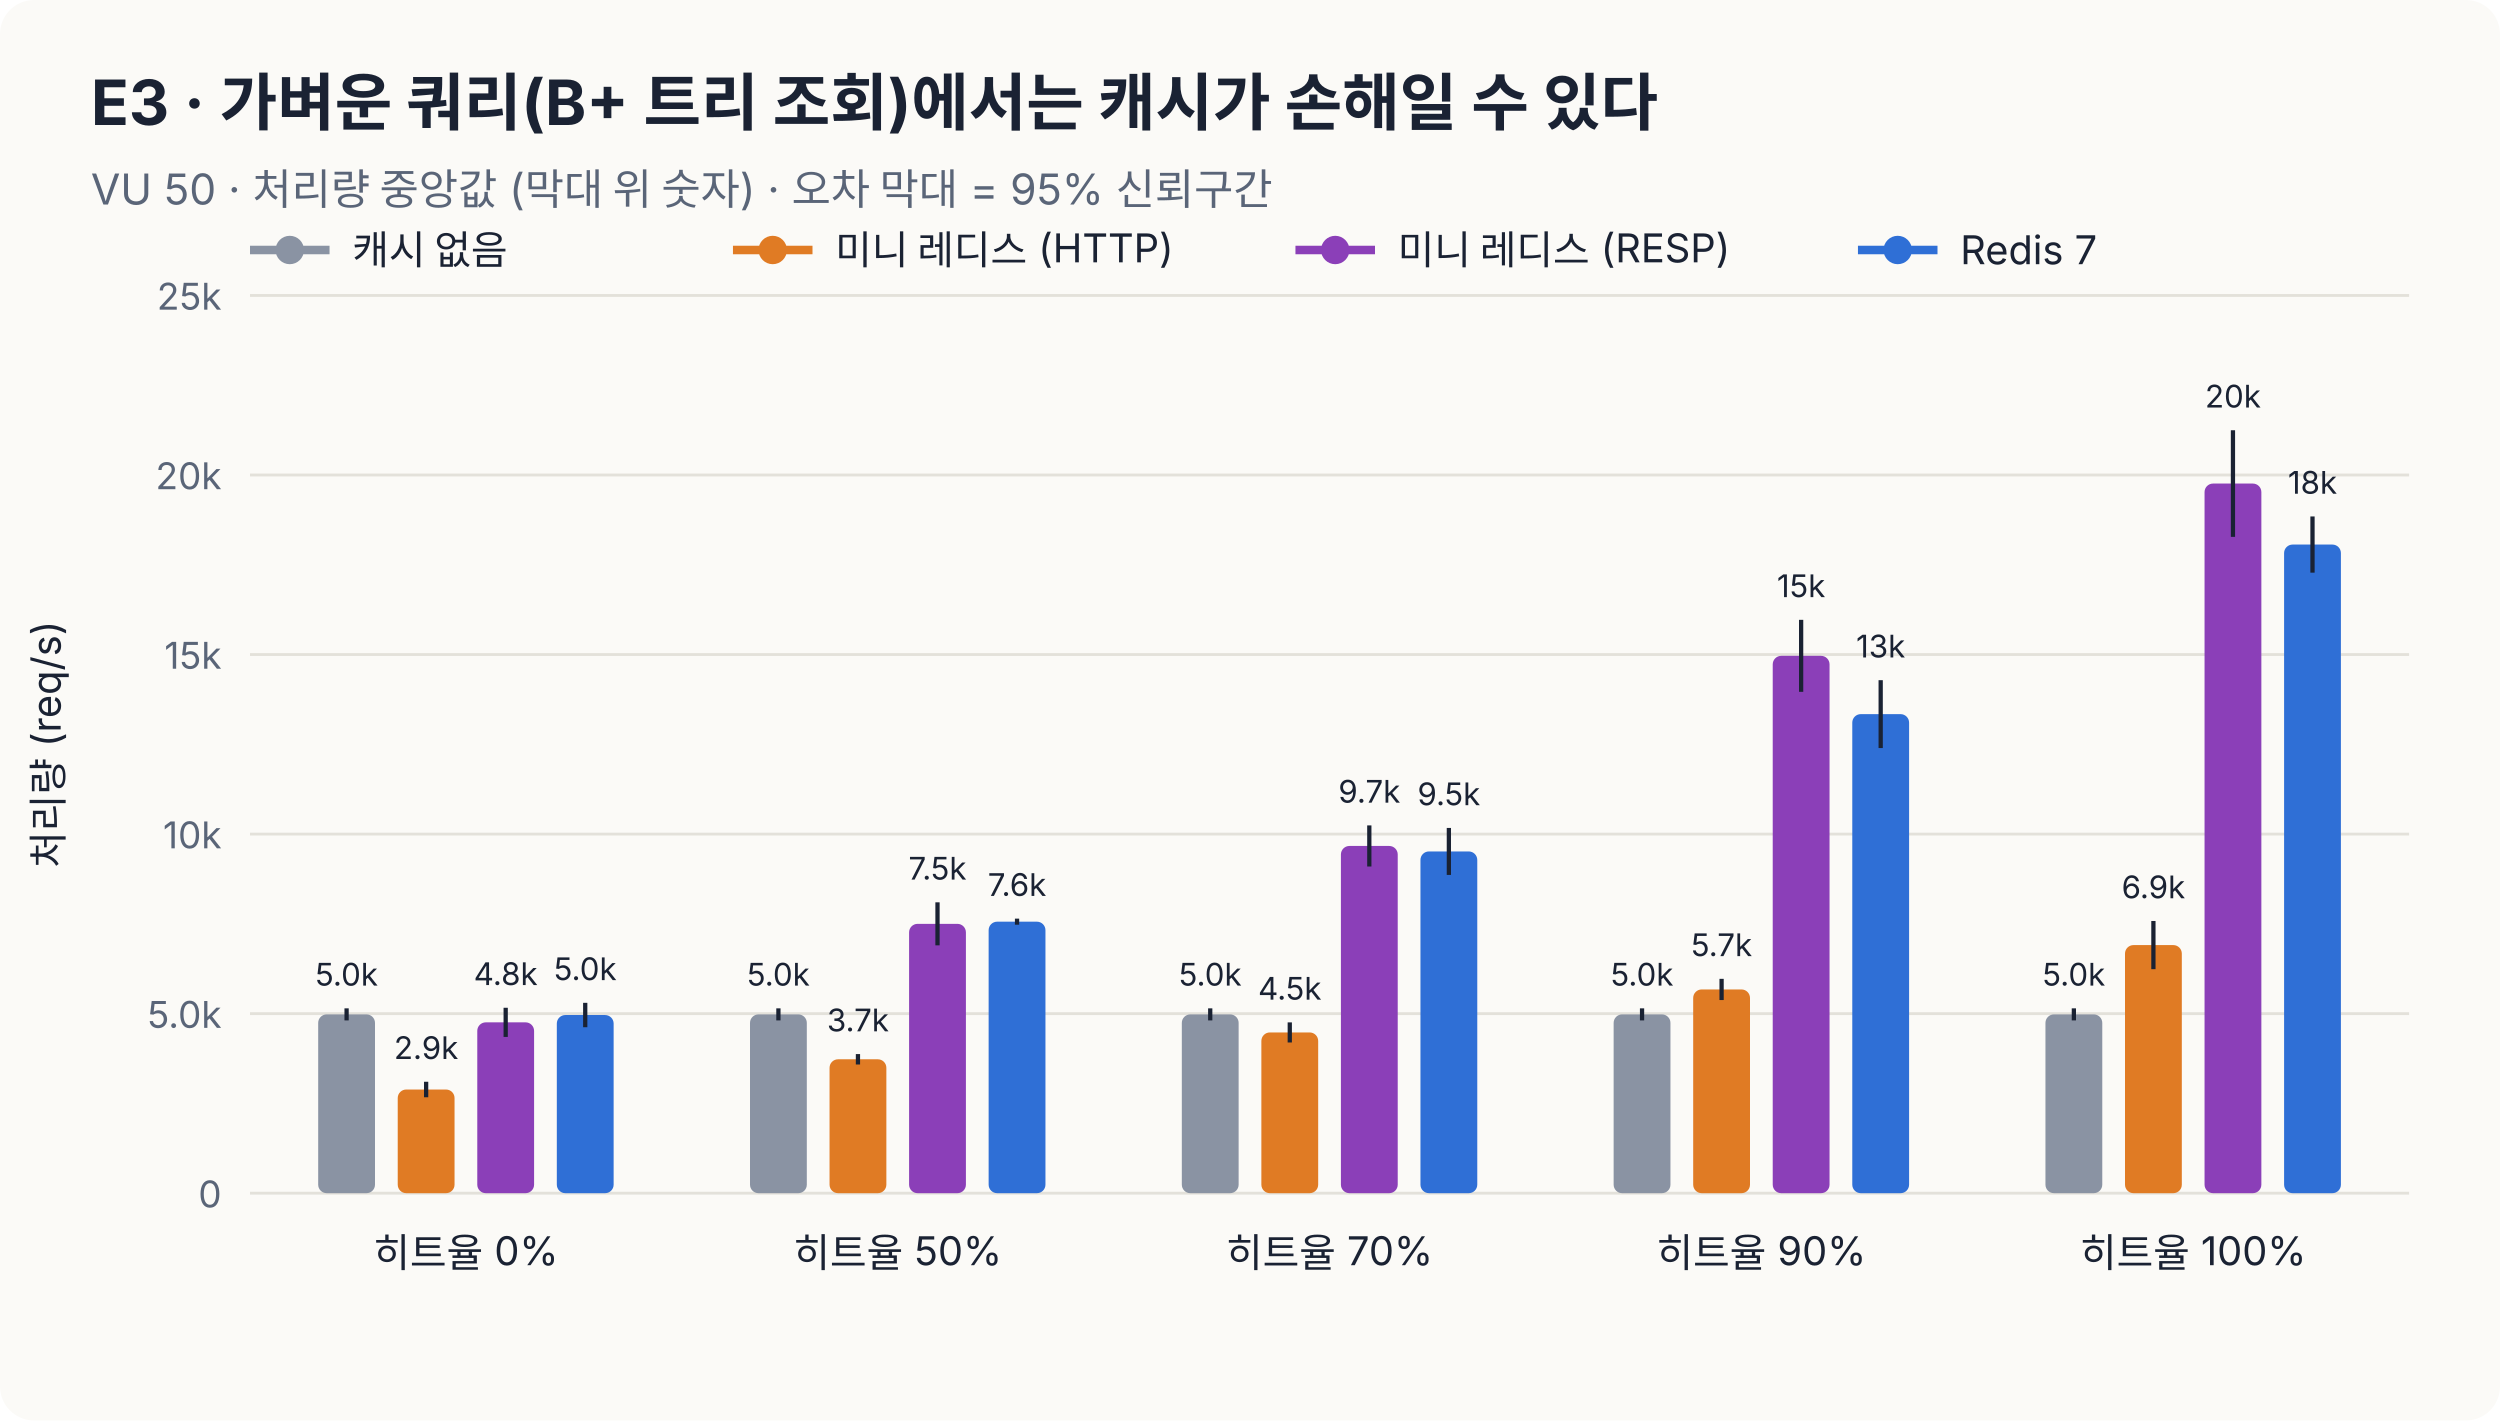
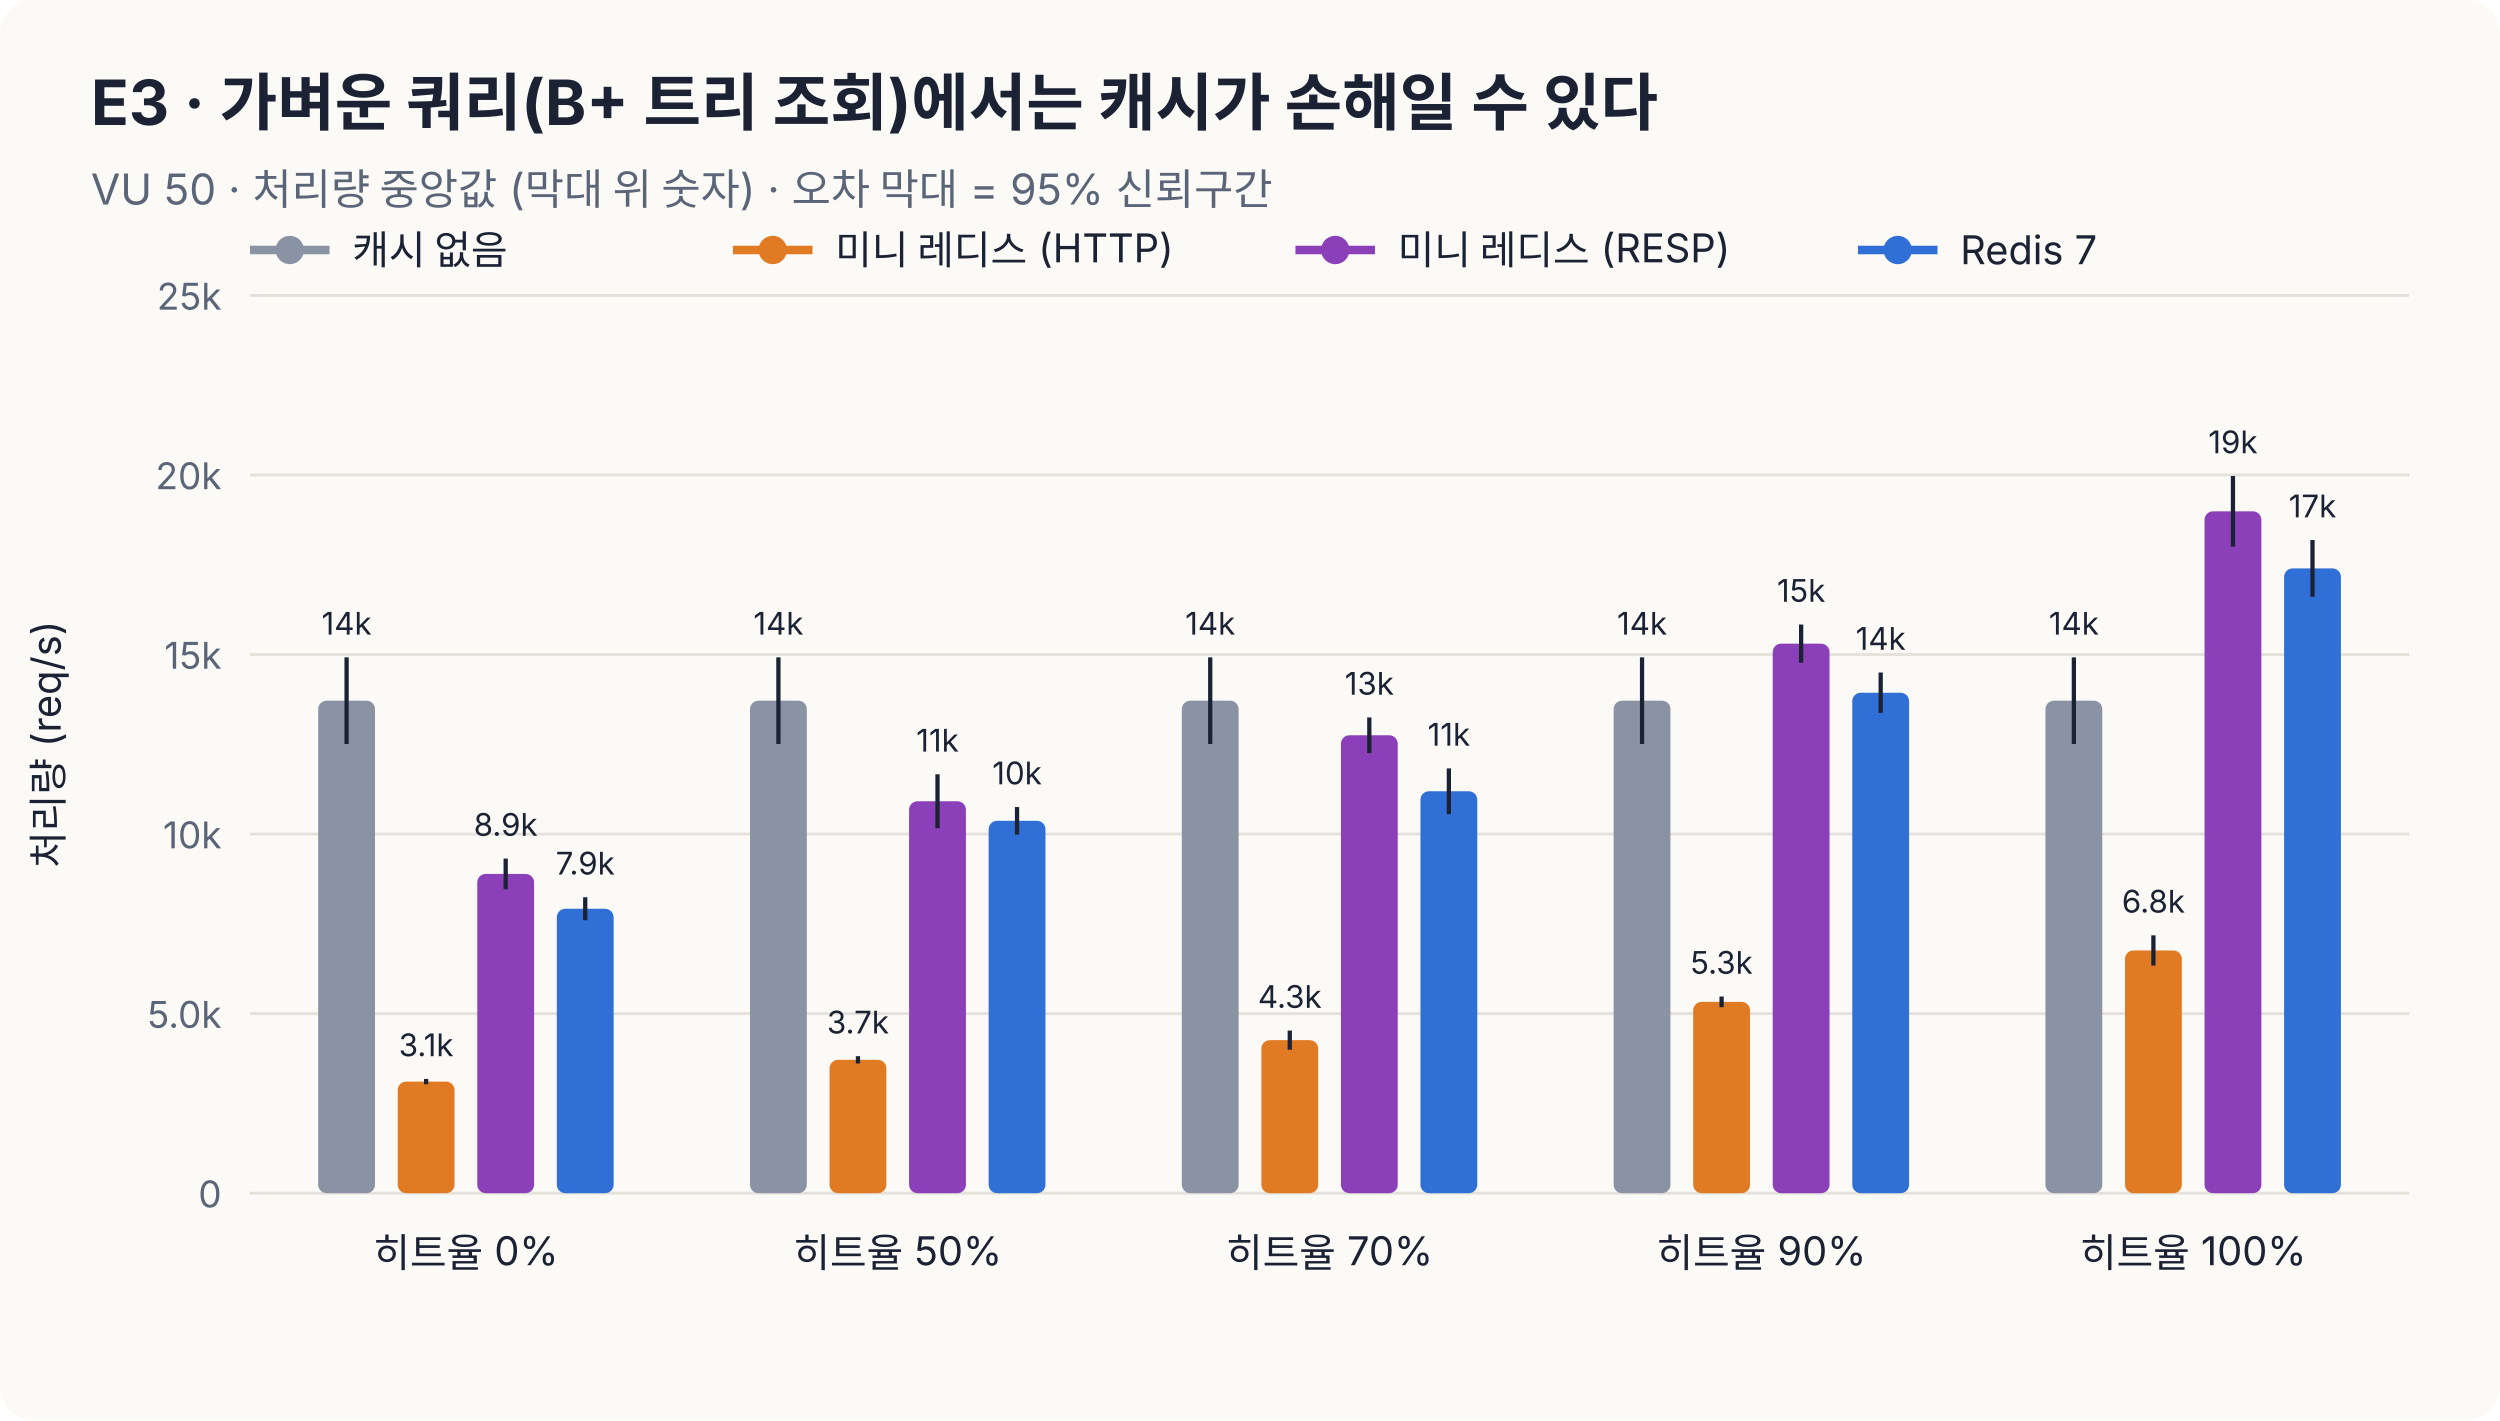
<svg xmlns="http://www.w3.org/2000/svg" viewBox="0 0 880 500" width="880" height="500" font-family="-apple-system, 'Segoe UI', 'Malgun Gothic', 'Apple SD Gothic Neo', sans-serif">
  <rect width="880" height="500" fill="#FBFAF7" rx="12" />
  <text x="32" y="44" font-size="22" font-weight="700" fill="#1A2233">E3 · 가벼운 쿼리(B+ 트리 조회)에서는 캐시가 손해일 수 있다</text>
  <text x="32" y="72" font-size="15" fill="#5A6578">VU 50 · 처리량 중앙값 (막대 위 숫자) · 오차 막대 = 95% 신뢰구간</text>
  <line x1="88" y1="420" x2="848" y2="420" stroke="#E3E1DA" />
  <text x="78" y="425" font-size="13" fill="#5A6578" text-anchor="end">0</text>
  <line x1="88" y1="356.8" x2="848" y2="356.8" stroke="#E3E1DA" />
  <text x="78" y="361.8" font-size="13" fill="#5A6578" text-anchor="end">5.0k</text>
  <line x1="88" y1="293.6" x2="848" y2="293.6" stroke="#E3E1DA" />
  <text x="78" y="298.6" font-size="13" fill="#5A6578" text-anchor="end">10k</text>
  <line x1="88" y1="230.4" x2="848" y2="230.4" stroke="#E3E1DA" />
  <text x="78" y="235.4" font-size="13" fill="#5A6578" text-anchor="end">15k</text>
  <line x1="88" y1="167.2" x2="848" y2="167.2" stroke="#E3E1DA" />
  <text x="78" y="172.2" font-size="13" fill="#5A6578" text-anchor="end">20k</text>
  <line x1="88" y1="104" x2="848" y2="104" stroke="#E3E1DA" />
  <text x="78" y="109" font-size="13" fill="#5A6578" text-anchor="end">25k</text>
  <text x="22" y="262" font-size="14" fill="#1A2233" text-anchor="middle" transform="rotate(-90 22 262)">처리량 (req/s)</text>
-   <rect x="112" y="357.061" width="20" height="62.939" fill="#8A93A3" rx="3" />
-   <line x1="122" y1="359.184" x2="122" y2="354.938" stroke="#1A2233" stroke-width="1.5" />
-   <text x="122" y="346.938" font-size="11" fill="#1A2233" text-anchor="middle">5.0k</text>
-   <rect x="140" y="383.509" width="20" height="36.491" fill="#E07B24" rx="3" />
-   <line x1="150" y1="386.239" x2="150" y2="380.779" stroke="#1A2233" stroke-width="1.5" />
-   <text x="150" y="372.779" font-size="11" fill="#1A2233" text-anchor="middle">2.9k</text>
-   <rect x="168" y="359.865" width="20" height="60.135" fill="#8B3FB8" rx="3" />
-   <line x1="178" y1="364.996" x2="178" y2="354.734" stroke="#1A2233" stroke-width="1.5" />
-   <text x="178" y="346.734" font-size="11" fill="#1A2233" text-anchor="middle">4.8k</text>
-   <rect x="196" y="357.29" width="20" height="62.71" fill="#2F6FD6" rx="3" />
-   <line x1="206" y1="361.584" x2="206" y2="352.996" stroke="#1A2233" stroke-width="1.5" />
-   <text x="206" y="344.996" font-size="11" fill="#1A2233" text-anchor="middle">5.0k</text>
+   <rect x="112" y="246.635" width="20" height="173.365" fill="#8A93A3" rx="3" />
+   <line x1="122" y1="261.878" x2="122" y2="231.391" stroke="#1A2233" stroke-width="1.5" />
+   <text x="122" y="223.391" font-size="11" fill="#1A2233" text-anchor="middle">14k</text>
+   <rect x="140" y="380.721" width="20" height="39.279" fill="#E07B24" rx="3" />
+   <line x1="150" y1="381.653" x2="150" y2="379.789" stroke="#1A2233" stroke-width="1.5" />
+   <text x="150" y="371.789" font-size="11" fill="#1A2233" text-anchor="middle">3.1k</text>
+   <rect x="168" y="307.619" width="20" height="112.381" fill="#8B3FB8" rx="3" />
+   <line x1="178" y1="313.03" x2="178" y2="302.208" stroke="#1A2233" stroke-width="1.5" />
+   <text x="178" y="294.208" font-size="11" fill="#1A2233" text-anchor="middle">8.9k</text>
+   <rect x="196" y="319.886" width="20" height="100.114" fill="#2F6FD6" rx="3" />
+   <line x1="206" y1="323.941" x2="206" y2="315.83" stroke="#1A2233" stroke-width="1.5" />
+   <text x="206" y="307.83" font-size="11" fill="#1A2233" text-anchor="middle">7.9k</text>
  <text x="164" y="446" font-size="14" fill="#1A2233" text-anchor="middle">히트율 0%</text>
-   <rect x="264" y="357.061" width="20" height="62.939" fill="#8A93A3" rx="3" />
-   <line x1="274" y1="359.184" x2="274" y2="354.938" stroke="#1A2233" stroke-width="1.5" />
-   <text x="274" y="346.938" font-size="11" fill="#1A2233" text-anchor="middle">5.0k</text>
-   <rect x="292" y="372.869" width="20" height="47.131" fill="#E07B24" rx="3" />
-   <line x1="302" y1="374.702" x2="302" y2="371.035" stroke="#1A2233" stroke-width="1.5" />
-   <text x="302" y="363.035" font-size="11" fill="#1A2233" text-anchor="middle">3.7k</text>
-   <rect x="320" y="325.19" width="20" height="94.81" fill="#8B3FB8" rx="3" />
-   <line x1="330" y1="332.763" x2="330" y2="317.617" stroke="#1A2233" stroke-width="1.5" />
-   <text x="330" y="309.617" font-size="11" fill="#1A2233" text-anchor="middle">7.5k</text>
-   <rect x="348" y="324.43" width="20" height="95.57" fill="#2F6FD6" rx="3" />
-   <line x1="358" y1="325.501" x2="358" y2="323.358" stroke="#1A2233" stroke-width="1.5" />
-   <text x="358" y="315.358" font-size="11" fill="#1A2233" text-anchor="middle">7.6k</text>
+   <rect x="264" y="246.635" width="20" height="173.365" fill="#8A93A3" rx="3" />
+   <line x1="274" y1="261.878" x2="274" y2="231.391" stroke="#1A2233" stroke-width="1.5" />
+   <text x="274" y="223.391" font-size="11" fill="#1A2233" text-anchor="middle">14k</text>
+   <rect x="292" y="373.059" width="20" height="46.941" fill="#E07B24" rx="3" />
+   <line x1="302" y1="374.343" x2="302" y2="371.776" stroke="#1A2233" stroke-width="1.5" />
+   <text x="302" y="363.776" font-size="11" fill="#1A2233" text-anchor="middle">3.7k</text>
+   <rect x="320" y="282.041" width="20" height="137.959" fill="#8B3FB8" rx="3" />
+   <line x1="330" y1="291.528" x2="330" y2="272.555" stroke="#1A2233" stroke-width="1.5" />
+   <text x="330" y="264.555" font-size="11" fill="#1A2233" text-anchor="middle">11k</text>
+   <rect x="348" y="288.918" width="20" height="131.082" fill="#2F6FD6" rx="3" />
+   <line x1="358" y1="293.754" x2="358" y2="284.081" stroke="#1A2233" stroke-width="1.5" />
+   <text x="358" y="276.081" font-size="11" fill="#1A2233" text-anchor="middle">10k</text>
  <text x="316" y="446" font-size="14" fill="#1A2233" text-anchor="middle">히트율 50%</text>
-   <rect x="416" y="357.061" width="20" height="62.939" fill="#8A93A3" rx="3" />
-   <line x1="426" y1="359.184" x2="426" y2="354.938" stroke="#1A2233" stroke-width="1.5" />
-   <text x="426" y="346.938" font-size="11" fill="#1A2233" text-anchor="middle">5.0k</text>
-   <rect x="444" y="363.417" width="20" height="56.583" fill="#E07B24" rx="3" />
-   <line x1="454" y1="366.955" x2="454" y2="359.879" stroke="#1A2233" stroke-width="1.5" />
-   <text x="454" y="351.879" font-size="11" fill="#1A2233" text-anchor="middle">4.5k</text>
-   <rect x="472" y="297.777" width="20" height="122.223" fill="#8B3FB8" rx="3" />
-   <line x1="482" y1="305.011" x2="482" y2="290.543" stroke="#1A2233" stroke-width="1.5" />
-   <text x="482" y="282.543" font-size="11" fill="#1A2233" text-anchor="middle">9.7k</text>
-   <rect x="500" y="299.706" width="20" height="120.294" fill="#2F6FD6" rx="3" />
-   <line x1="510" y1="307.975" x2="510" y2="291.436" stroke="#1A2233" stroke-width="1.5" />
-   <text x="510" y="283.436" font-size="11" fill="#1A2233" text-anchor="middle">9.5k</text>
+   <rect x="416" y="246.635" width="20" height="173.365" fill="#8A93A3" rx="3" />
+   <line x1="426" y1="261.878" x2="426" y2="231.391" stroke="#1A2233" stroke-width="1.5" />
+   <text x="426" y="223.391" font-size="11" fill="#1A2233" text-anchor="middle">14k</text>
+   <rect x="444" y="366.131" width="20" height="53.869" fill="#E07B24" rx="3" />
+   <line x1="454" y1="369.5" x2="454" y2="362.762" stroke="#1A2233" stroke-width="1.5" />
+   <text x="454" y="354.762" font-size="11" fill="#1A2233" text-anchor="middle">4.3k</text>
+   <rect x="472" y="258.81" width="20" height="161.19" fill="#8B3FB8" rx="3" />
+   <line x1="482" y1="265.085" x2="482" y2="252.536" stroke="#1A2233" stroke-width="1.5" />
+   <text x="482" y="244.536" font-size="11" fill="#1A2233" text-anchor="middle">13k</text>
+   <rect x="500" y="278.526" width="20" height="141.474" fill="#2F6FD6" rx="3" />
+   <line x1="510" y1="286.574" x2="510" y2="270.477" stroke="#1A2233" stroke-width="1.5" />
+   <text x="510" y="262.477" font-size="11" fill="#1A2233" text-anchor="middle">11k</text>
  <text x="468" y="446" font-size="14" fill="#1A2233" text-anchor="middle">히트율 70%</text>
-   <rect x="568" y="357.061" width="20" height="62.939" fill="#8A93A3" rx="3" />
-   <line x1="578" y1="359.184" x2="578" y2="354.938" stroke="#1A2233" stroke-width="1.5" />
-   <text x="578" y="346.938" font-size="11" fill="#1A2233" text-anchor="middle">5.0k</text>
-   <rect x="596" y="348.284" width="20" height="71.716" fill="#E07B24" rx="3" />
-   <line x1="606" y1="352.015" x2="606" y2="344.552" stroke="#1A2233" stroke-width="1.5" />
-   <text x="606" y="336.552" font-size="11" fill="#1A2233" text-anchor="middle">5.7k</text>
-   <rect x="624" y="230.853" width="20" height="189.147" fill="#8B3FB8" rx="3" />
-   <line x1="634" y1="243.526" x2="634" y2="218.18" stroke="#1A2233" stroke-width="1.5" />
-   <text x="634" y="210.18" font-size="11" fill="#1A2233" text-anchor="middle">15k</text>
-   <rect x="652" y="251.37" width="20" height="168.63" fill="#2F6FD6" rx="3" />
-   <line x1="662" y1="263.315" x2="662" y2="239.425" stroke="#1A2233" stroke-width="1.5" />
-   <text x="662" y="231.425" font-size="11" fill="#1A2233" text-anchor="middle">13k</text>
+   <rect x="568" y="246.635" width="20" height="173.365" fill="#8A93A3" rx="3" />
+   <line x1="578" y1="261.878" x2="578" y2="231.391" stroke="#1A2233" stroke-width="1.5" />
+   <text x="578" y="223.391" font-size="11" fill="#1A2233" text-anchor="middle">14k</text>
+   <rect x="596" y="352.654" width="20" height="67.346" fill="#E07B24" rx="3" />
+   <line x1="606" y1="354.541" x2="606" y2="350.767" stroke="#1A2233" stroke-width="1.5" />
+   <text x="606" y="342.767" font-size="11" fill="#1A2233" text-anchor="middle">5.3k</text>
+   <rect x="624" y="226.561" width="20" height="193.439" fill="#8B3FB8" rx="3" />
+   <line x1="634" y1="233.285" x2="634" y2="219.837" stroke="#1A2233" stroke-width="1.5" />
+   <text x="634" y="211.837" font-size="11" fill="#1A2233" text-anchor="middle">15k</text>
+   <rect x="652" y="243.833" width="20" height="176.167" fill="#2F6FD6" rx="3" />
+   <line x1="662" y1="250.934" x2="662" y2="236.732" stroke="#1A2233" stroke-width="1.5" />
+   <text x="662" y="228.732" font-size="11" fill="#1A2233" text-anchor="middle">14k</text>
  <text x="620" y="446" font-size="14" fill="#1A2233" text-anchor="middle">히트율 90%</text>
-   <rect x="720" y="357.061" width="20" height="62.939" fill="#8A93A3" rx="3" />
-   <line x1="730" y1="359.184" x2="730" y2="354.938" stroke="#1A2233" stroke-width="1.5" />
-   <text x="730" y="346.938" font-size="11" fill="#1A2233" text-anchor="middle">5.0k</text>
-   <rect x="748" y="332.669" width="20" height="87.331" fill="#E07B24" rx="3" />
-   <line x1="758" y1="341.15" x2="758" y2="324.188" stroke="#1A2233" stroke-width="1.5" />
-   <text x="758" y="316.188" font-size="11" fill="#1A2233" text-anchor="middle">6.9k</text>
-   <rect x="776" y="170.211" width="20" height="249.789" fill="#8B3FB8" rx="3" />
-   <line x1="786" y1="188.977" x2="786" y2="151.446" stroke="#1A2233" stroke-width="1.5" />
-   <text x="786" y="143.446" font-size="11" fill="#1A2233" text-anchor="middle">20k</text>
-   <rect x="804" y="191.684" width="20" height="228.316" fill="#2F6FD6" rx="3" />
-   <line x1="814" y1="201.576" x2="814" y2="181.791" stroke="#1A2233" stroke-width="1.5" />
-   <text x="814" y="173.791" font-size="11" fill="#1A2233" text-anchor="middle">18k</text>
+   <rect x="720" y="246.635" width="20" height="173.365" fill="#8A93A3" rx="3" />
+   <line x1="730" y1="261.878" x2="730" y2="231.391" stroke="#1A2233" stroke-width="1.5" />
+   <text x="730" y="223.391" font-size="11" fill="#1A2233" text-anchor="middle">14k</text>
+   <rect x="748" y="334.557" width="20" height="85.443" fill="#E07B24" rx="3" />
+   <line x1="758" y1="339.881" x2="758" y2="329.232" stroke="#1A2233" stroke-width="1.5" />
+   <text x="758" y="321.232" font-size="11" fill="#1A2233" text-anchor="middle">6.8k</text>
+   <rect x="776" y="179.983" width="20" height="240.017" fill="#8B3FB8" rx="3" />
+   <line x1="786" y1="192.414" x2="786" y2="167.552" stroke="#1A2233" stroke-width="1.5" />
+   <text x="786" y="159.552" font-size="11" fill="#1A2233" text-anchor="middle">19k</text>
+   <rect x="804" y="200.08" width="20" height="219.92" fill="#2F6FD6" rx="3" />
+   <line x1="814" y1="210.072" x2="814" y2="190.089" stroke="#1A2233" stroke-width="1.5" />
+   <text x="814" y="182.089" font-size="11" fill="#1A2233" text-anchor="middle">17k</text>
  <text x="772" y="446" font-size="14" fill="#1A2233" text-anchor="middle">히트율 100%</text>
  <line x1="88" y1="88" x2="116" y2="88" stroke="#8A93A3" stroke-width="3" />
  <circle cx="102" cy="88" r="5" fill="#8A93A3" />
  <text x="124" y="93" font-size="14" fill="#1A2233">캐시 없음</text>
  <line x1="258" y1="88" x2="286" y2="88" stroke="#E07B24" stroke-width="3" />
  <circle cx="272" cy="88" r="5" fill="#E07B24" />
  <text x="294" y="93" font-size="14" fill="#1A2233">미니 레디스 (HTTP)</text>
  <line x1="456" y1="88" x2="484" y2="88" stroke="#8B3FB8" stroke-width="3" />
  <circle cx="470" cy="88" r="5" fill="#8B3FB8" />
  <text x="492" y="93" font-size="14" fill="#1A2233">미니 레디스 (RESP)</text>
  <line x1="654" y1="88" x2="682" y2="88" stroke="#2F6FD6" stroke-width="3" />
  <circle cx="668" cy="88" r="5" fill="#2F6FD6" />
  <text x="690" y="93" font-size="14" fill="#1A2233">Redis 7</text>
</svg>
